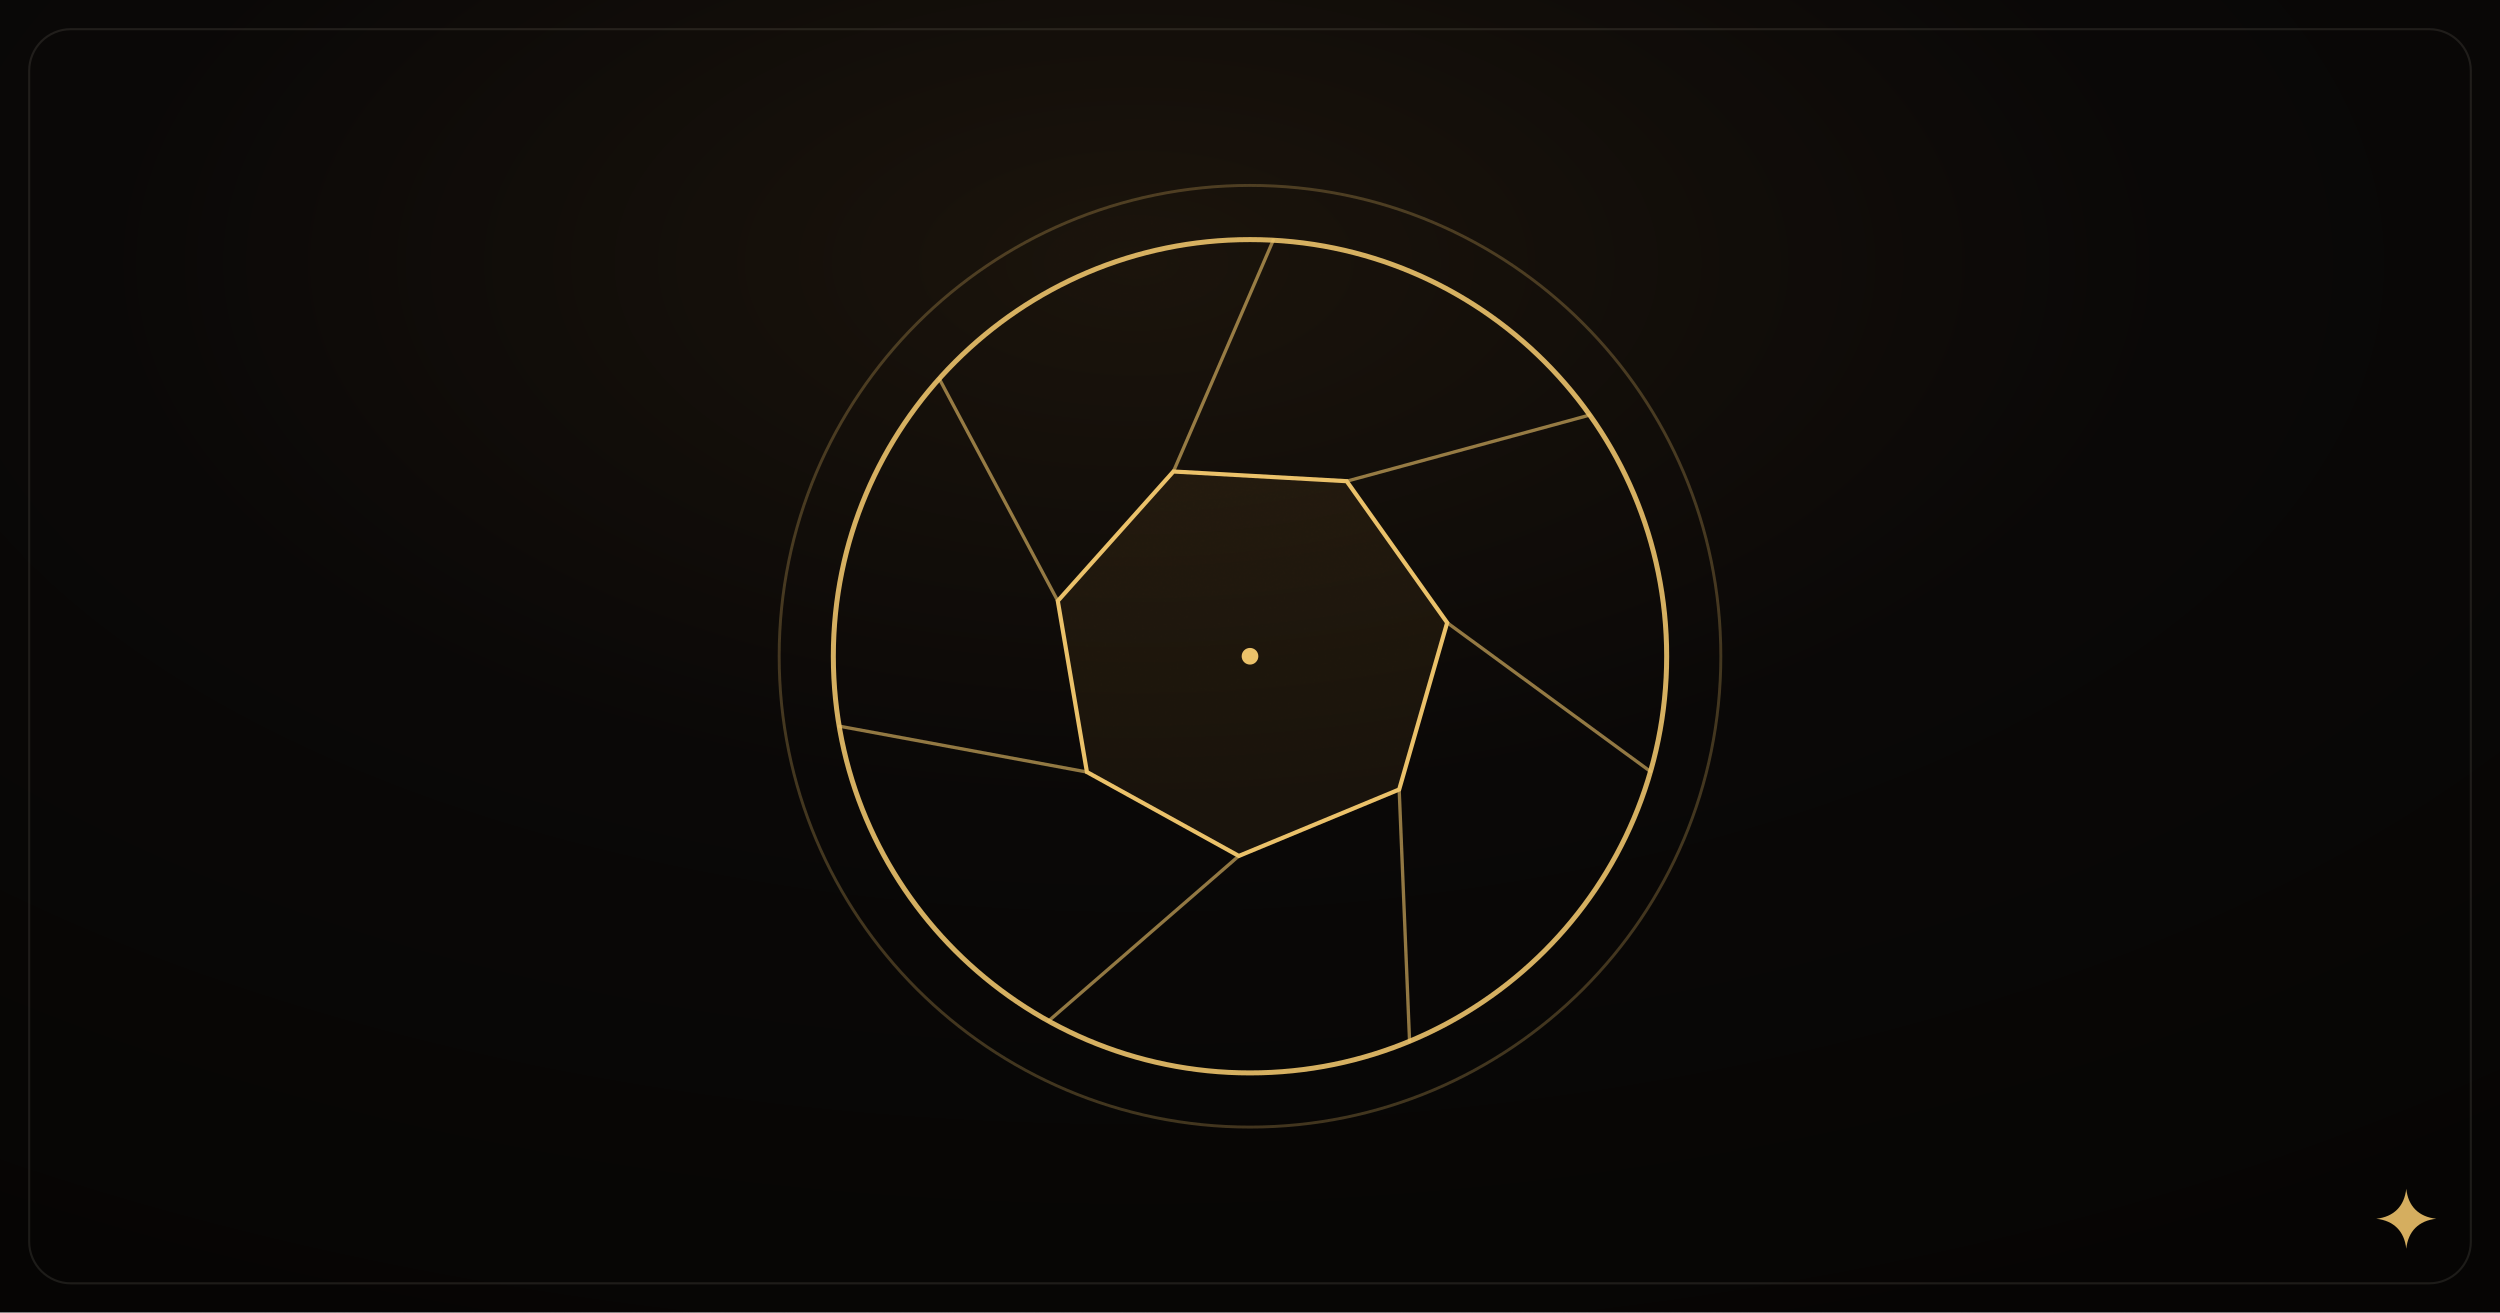
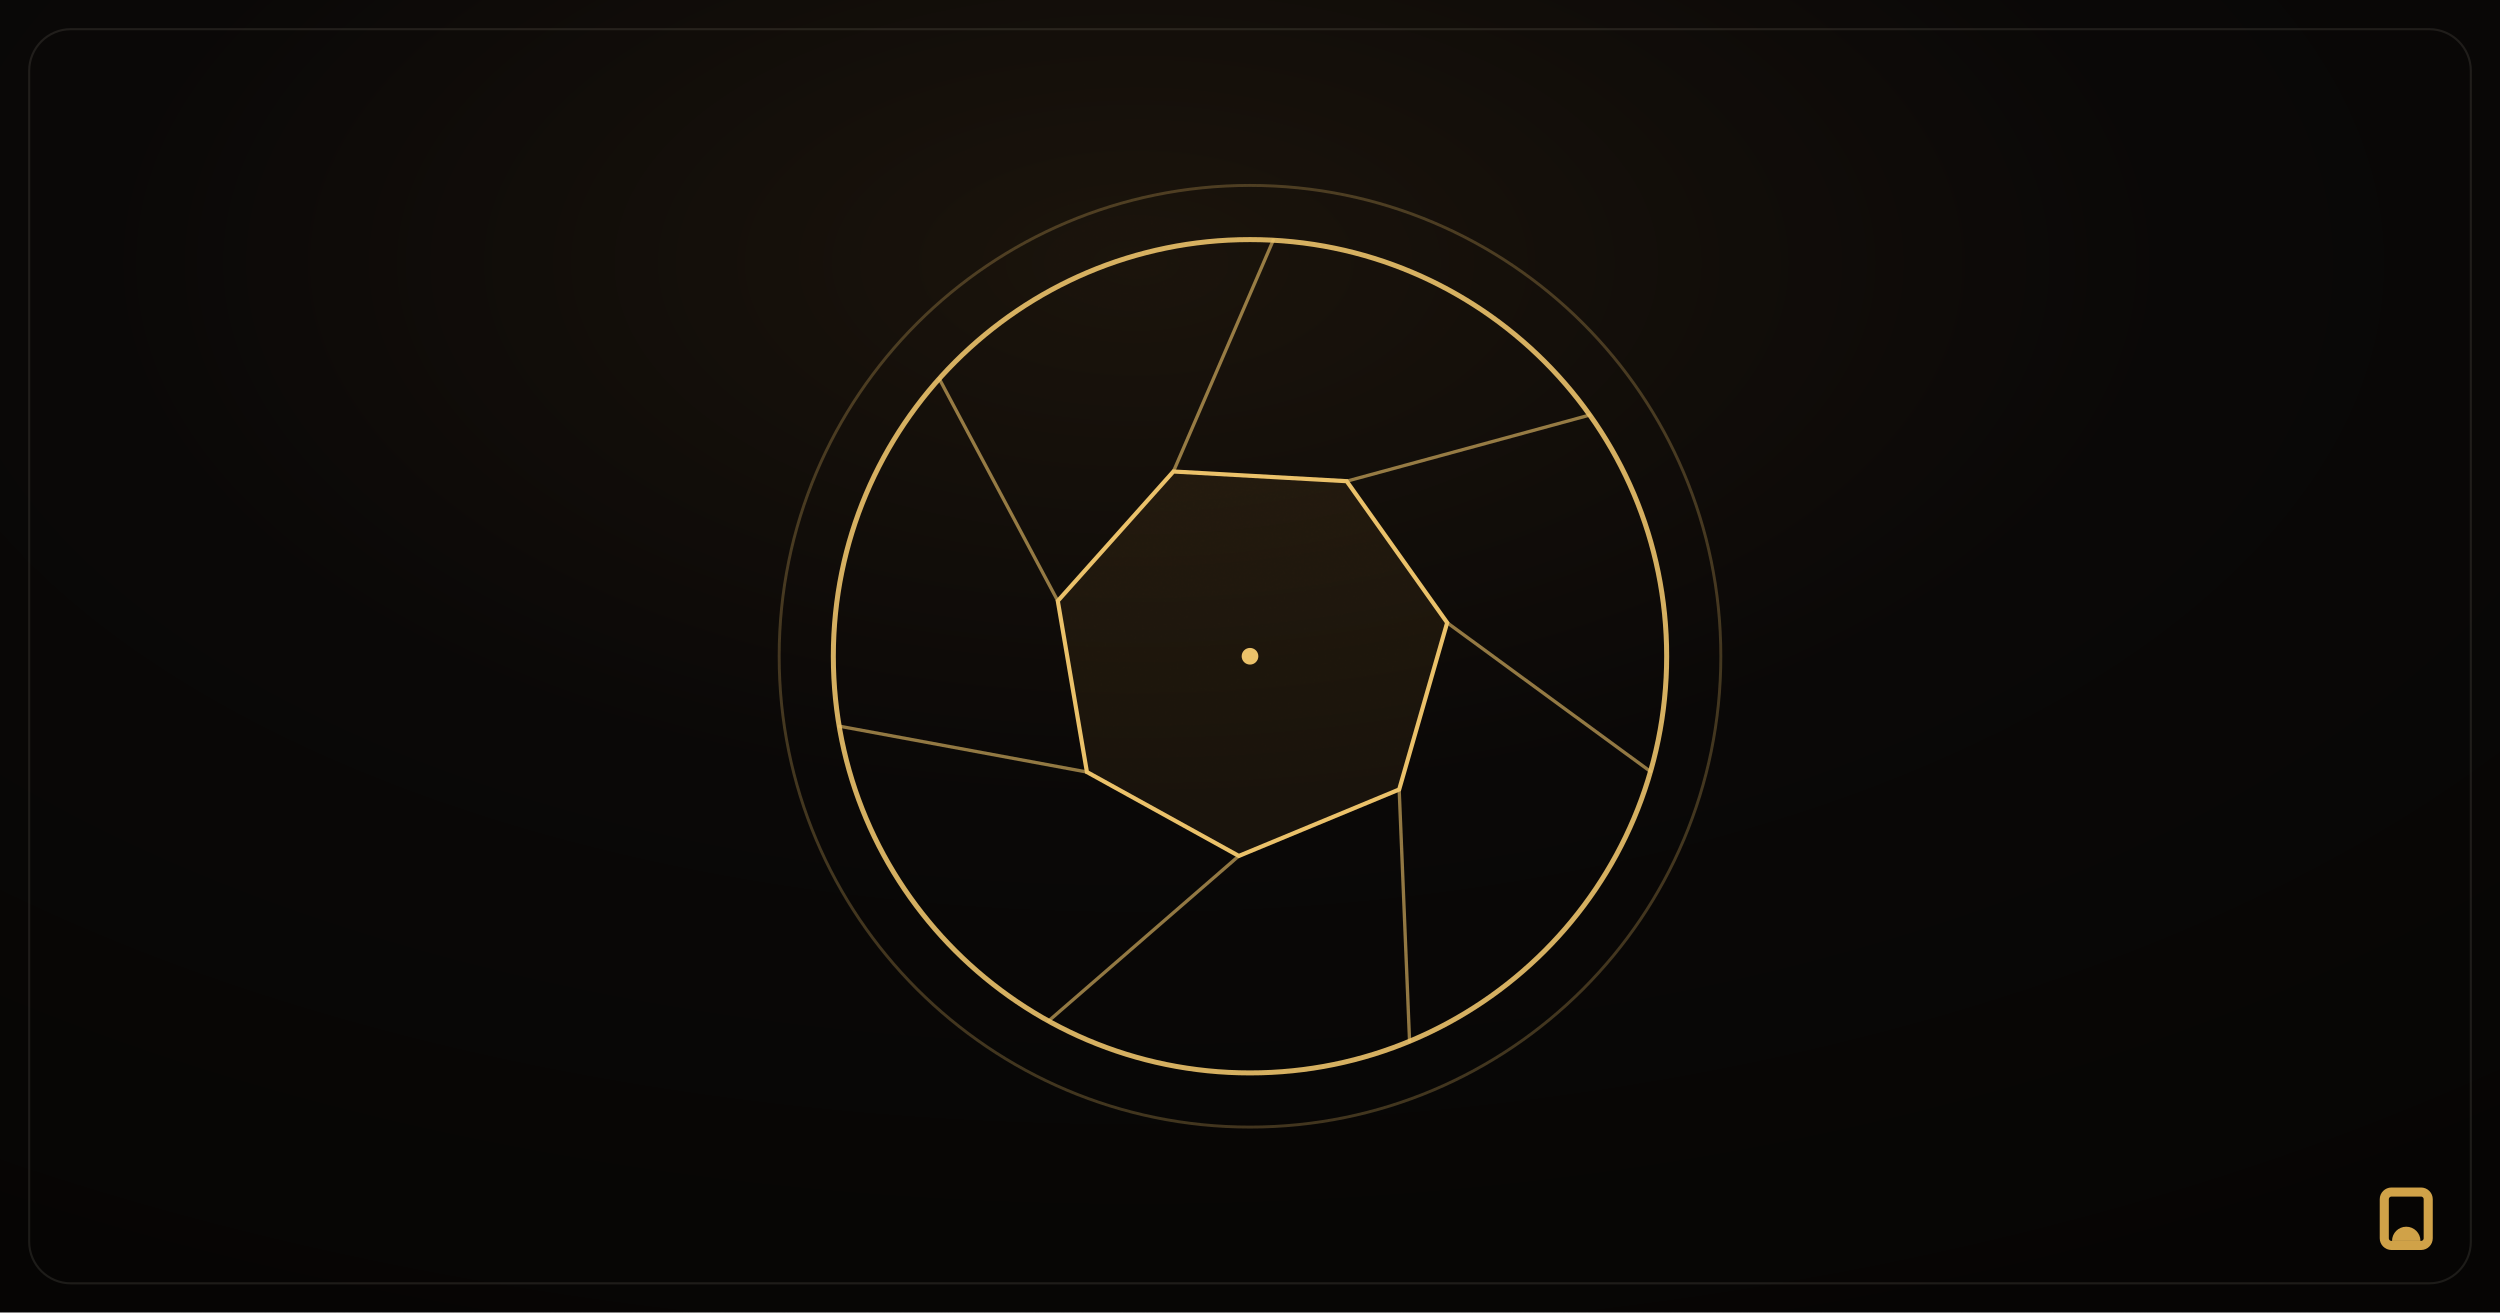
<svg xmlns="http://www.w3.org/2000/svg" viewBox="0 0 1200 630" width="1200" height="630" role="img">
  <defs>
    <radialGradient id="glow" cx="45.49%" cy="20%" r="90%">
      <stop offset="0%" stop-color="#1B140C" />
      <stop offset="46%" stop-color="#0A0807" />
      <stop offset="100%" stop-color="#060504" />
    </radialGradient>
    <radialGradient id="bloom" cx="50%" cy="50%" r="50%">
      <stop offset="0%" stop-color="#EBC169" stop-opacity="0.55" />
      <stop offset="55%" stop-color="#EBC169" stop-opacity="0.12" />
      <stop offset="100%" stop-color="#EBC169" stop-opacity="0" />
    </radialGradient>
    <linearGradient id="leak" x1="0" y1="0" x2="1" y2="1">
      <stop offset="0%" stop-color="#B98A4A" stop-opacity="0.30" />
      <stop offset="40%" stop-color="#0A0807" stop-opacity="0.2" />
      <stop offset="100%" stop-color="#060504" stop-opacity="0.1" />
    </linearGradient>
    <linearGradient id="vgrain" x1="0" y1="0" x2="0" y2="1">
      <stop offset="0%" stop-color="#B98A4A" stop-opacity="0.22" />
      <stop offset="60%" stop-color="#0A0807" />
      <stop offset="100%" stop-color="#060504" />
    </linearGradient>
    <filter id="grain">
      <feTurbulence type="fractalNoise" baseFrequency="0.9" numOctaves="2" stitchTiles="stitch" />
      <feColorMatrix type="saturate" values="0" />
    </filter>
  </defs>
  <rect x="0" y="0" width="1200" height="630" fill="url(#glow)" />
  <circle cx="600" cy="315" r="226" fill="none" stroke="#EBC169" stroke-width="1.4" opacity="0.25" />
  <circle cx="600" cy="315" r="200" fill="none" stroke="#EBC169" stroke-width="2.4" opacity="0.9" />
  <polygon points="594.64,410.85 521.72,370.57 507.74,288.45 563.24,226.32 646.41,230.97 694.64,298.89 671.6,378.95" fill="rgba(230,180,80,0.07)" stroke="#EBC169" stroke-width="2" />
  <line x1="594.64" y1="410.85" x2="503.31" y2="490.07" stroke="#EBC169" stroke-width="1.6" stroke-linecap="round" opacity="0.6" />
  <line x1="521.72" y1="370.57" x2="402.84" y2="348.56" stroke="#EBC169" stroke-width="1.6" stroke-linecap="round" opacity="0.6" />
  <line x1="507.74" y1="288.45" x2="450.83" y2="181.77" stroke="#EBC169" stroke-width="1.6" stroke-linecap="round" opacity="0.6" />
  <line x1="563.24" y1="226.32" x2="611.16" y2="115.31" stroke="#EBC169" stroke-width="1.6" stroke-linecap="round" opacity="0.6" />
  <line x1="646.41" y1="230.97" x2="763.08" y2="199.22" stroke="#EBC169" stroke-width="1.6" stroke-linecap="round" opacity="0.6" />
  <line x1="694.64" y1="298.89" x2="792.2" y2="370.31" stroke="#EBC169" stroke-width="1.6" stroke-linecap="round" opacity="0.6" />
  <line x1="671.6" y1="378.95" x2="676.59" y2="499.75" stroke="#EBC169" stroke-width="1.6" stroke-linecap="round" opacity="0.6" />
  <circle cx="600" cy="315" r="4" fill="#EBC169" opacity="1" />
  <rect x="0" y="0" width="1200" height="630" filter="url(#grain)" opacity="0.05" style="mix-blend-mode:overlay" />
  <rect x="14" y="14" width="1172" height="602" rx="20" fill="none" stroke="rgba(245,232,210,0.10)" stroke-width="1" />
  <g transform="translate(1140 570) scale(0.30)" opacity="0.9">
-     <path d="M50 2 C53 30 70 47 98 50 C70 53 53 70 50 98 C47 70 30 53 2 50 C30 47 47 30 50 2 Z" fill="#EBC169" />
+     <svg width="100" height="100" viewBox="0 0 560 660" fill="#E6B450">
+       <rect x="48" y="48" width="464" height="564" rx="76" fill="none" stroke="#E6B450" stroke-width="96" />
+       <path d="M130 564a150 150 0 0 1 300 0Z" />
+     </svg>
  </g>
</svg>
